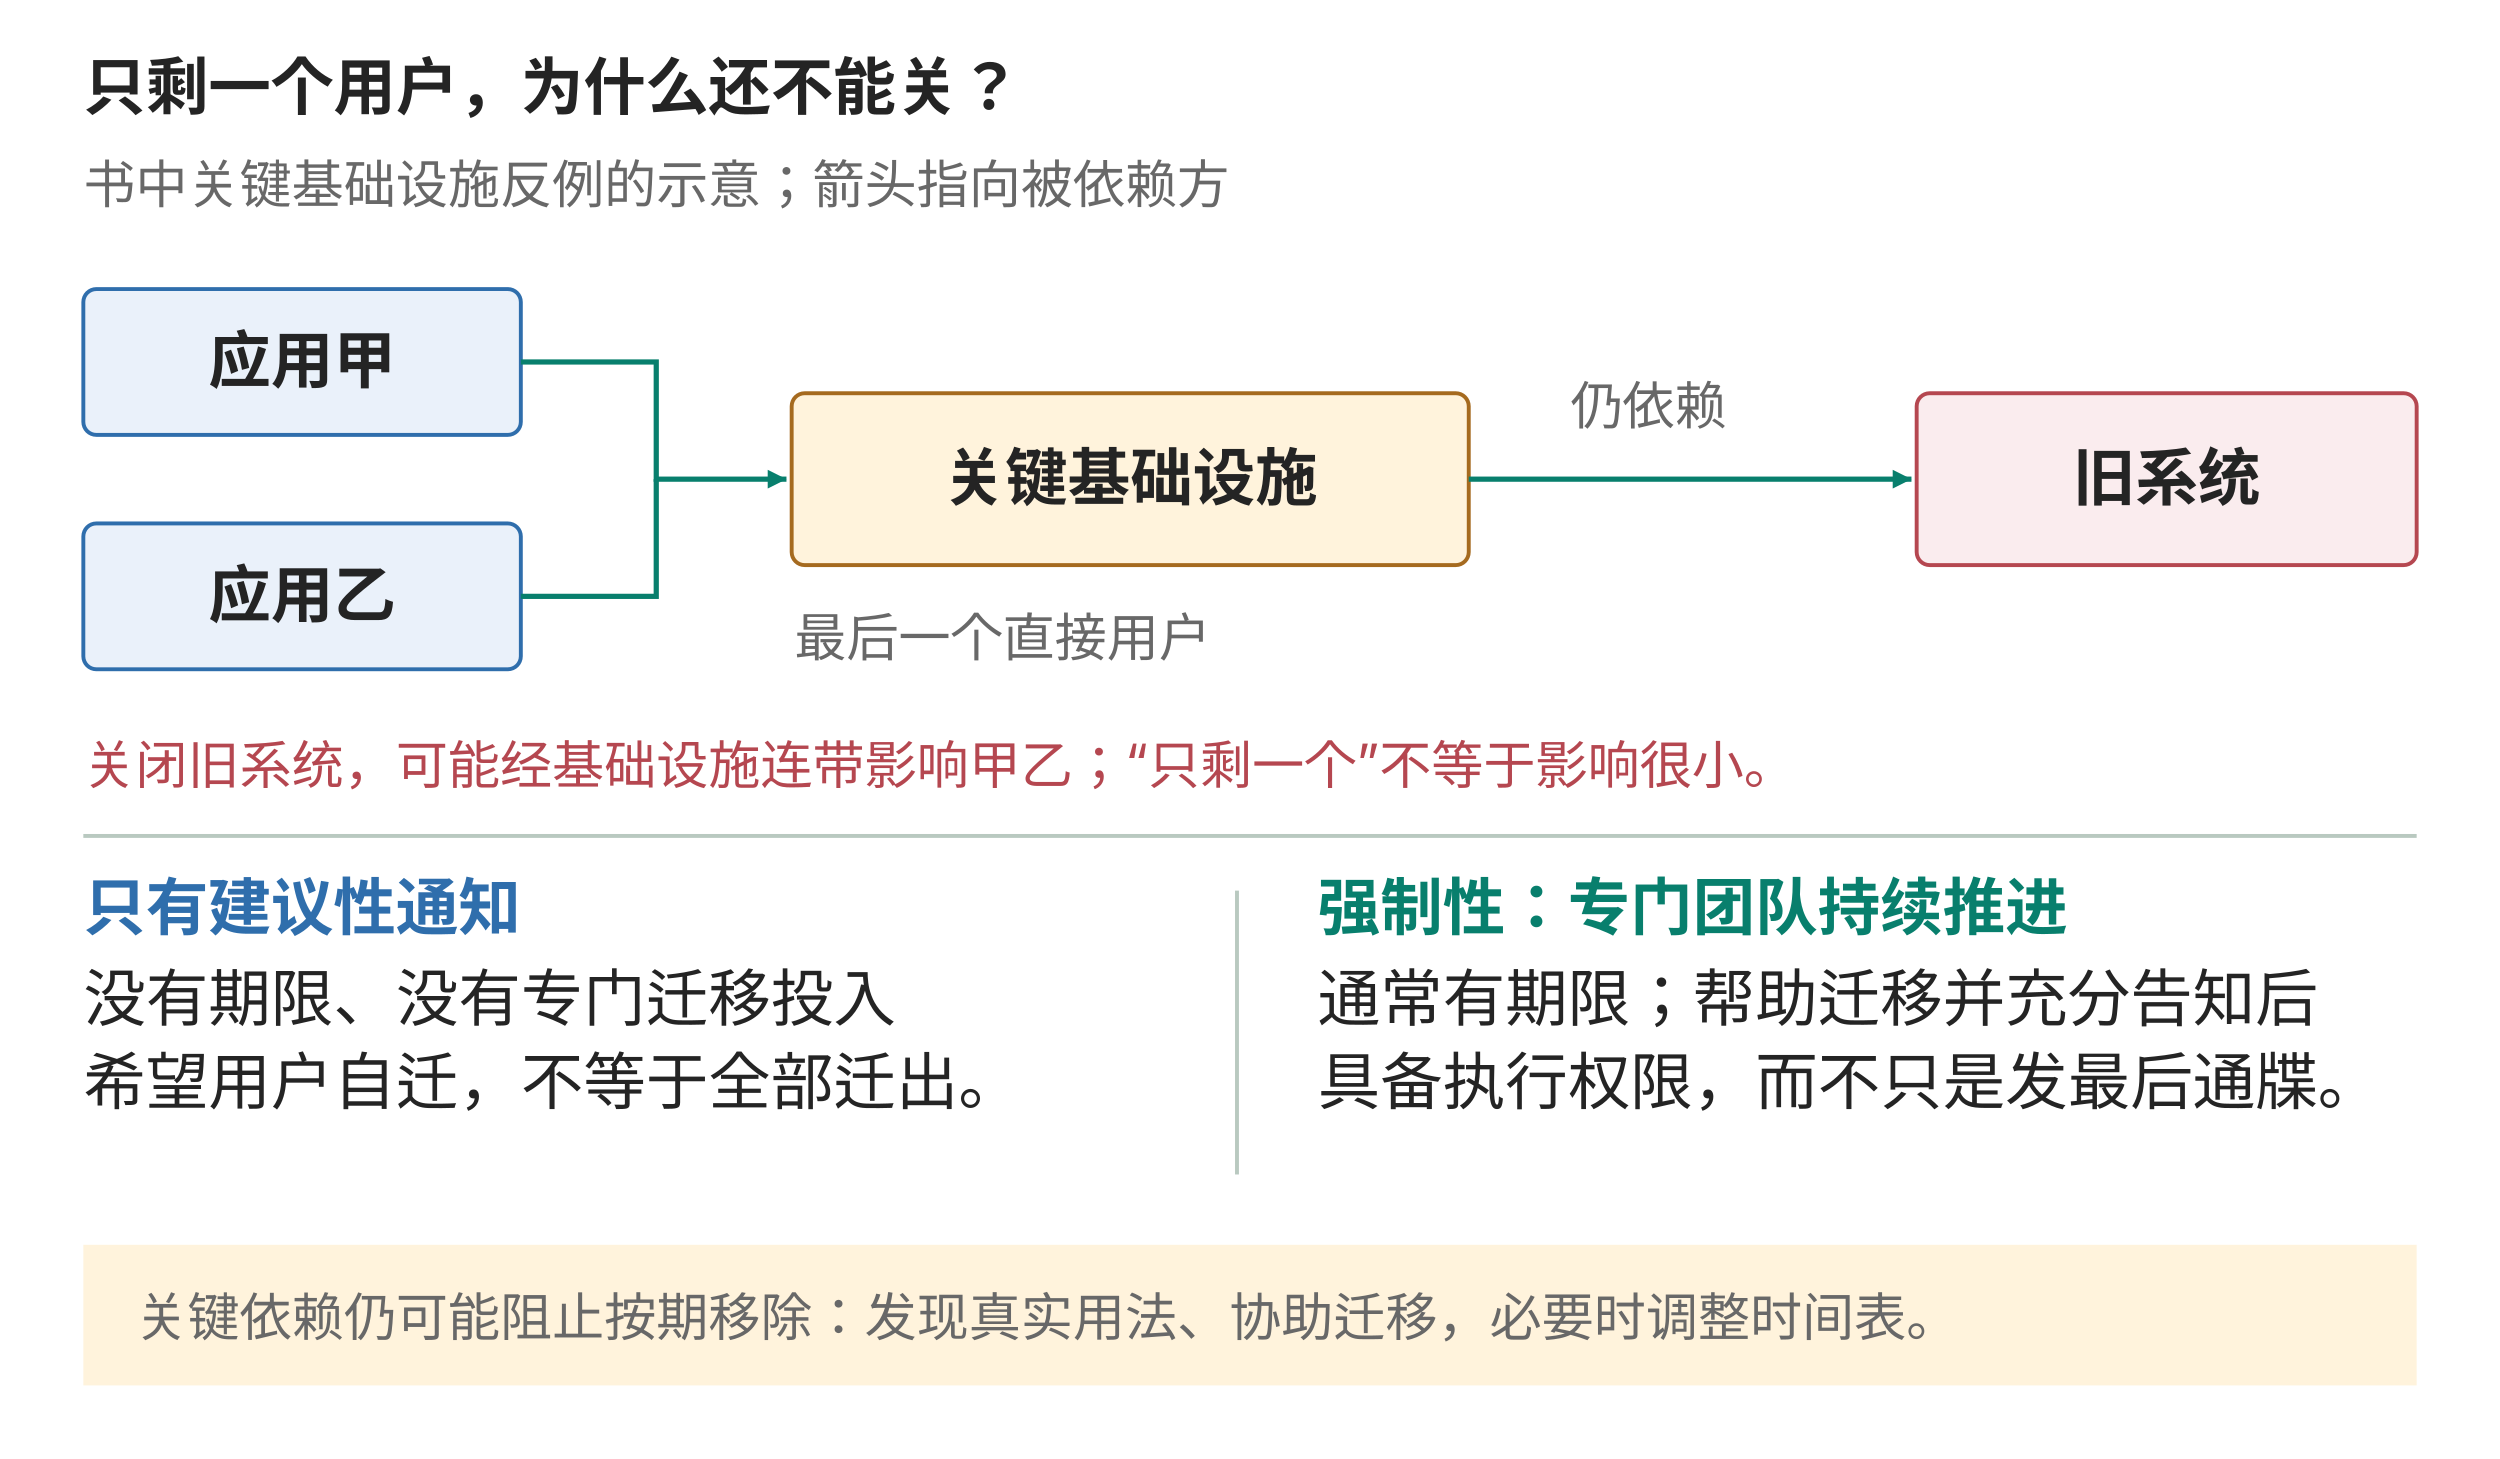
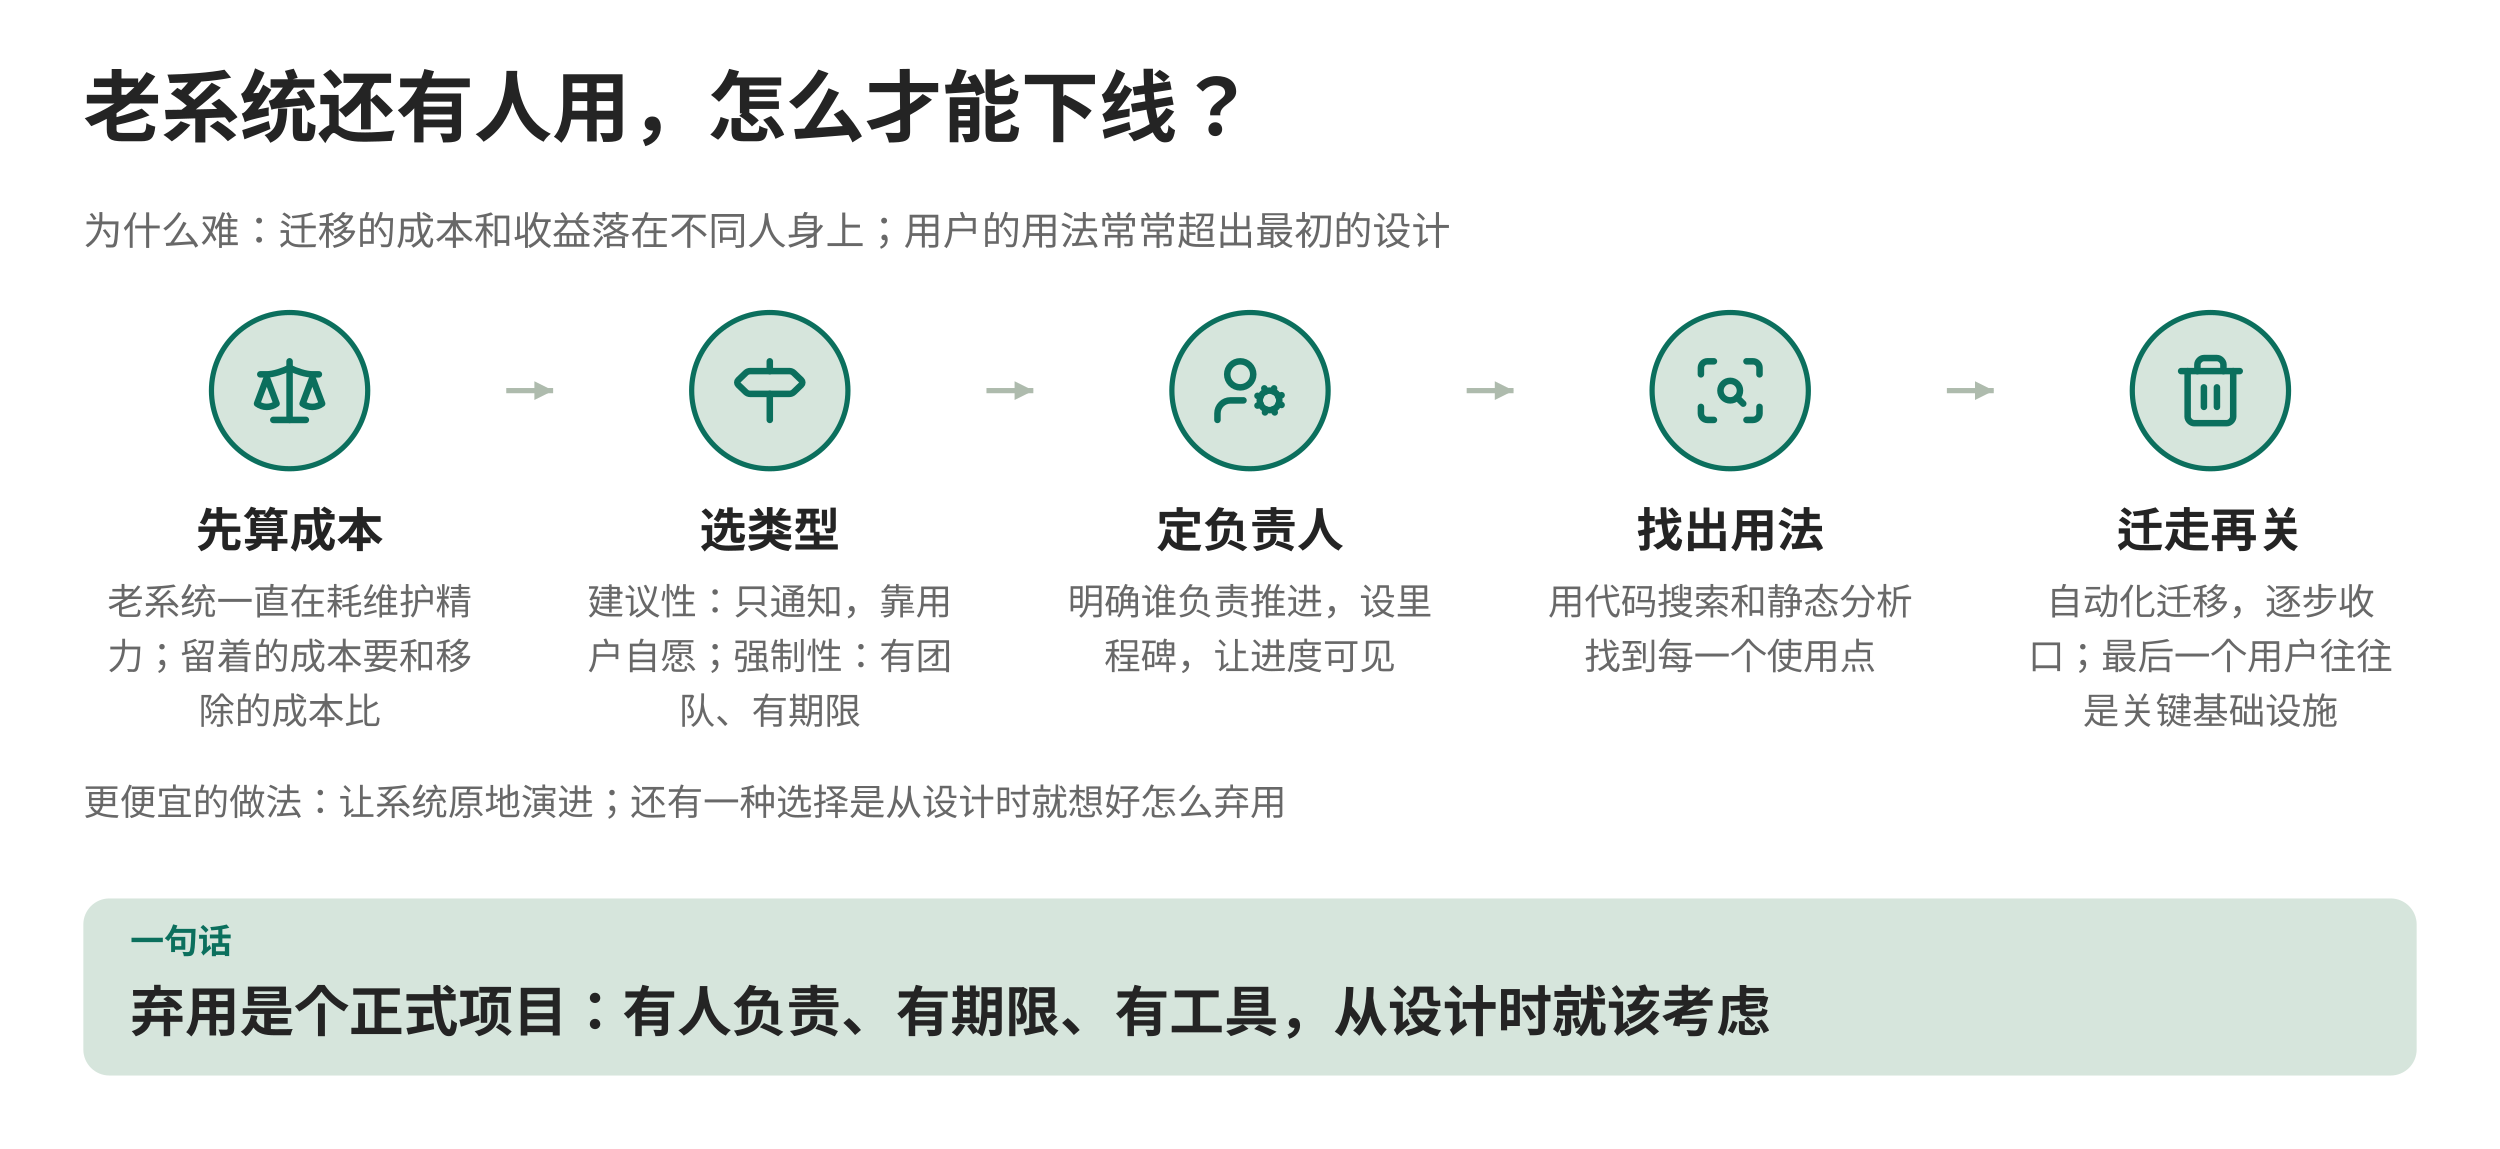
- <svg xmlns="http://www.w3.org/2000/svg" width="960" height="560" viewBox="0 0 960 560" class="chapter-svg cg-ch15" data-layout="desktop" role="img" aria-labelledby="ch15-title ch15-desc">
+ <svg xmlns="http://www.w3.org/2000/svg" width="960" height="441" viewBox="0 0 960 441" class="chapter-svg cg-ch15" data-layout="desktop" role="img" aria-labelledby="ch15-title ch15-desc">
  <style>
- .cg-ch15[data-layout="desktop"] text {font-family:-apple-system,BlinkMacSystemFont,'Segoe UI','PingFang SC','Microsoft YaHei',sans-serif;font-size:24px;letter-spacing:0;fill:var(--diagram-ink,#242424)}
- .cg-ch15[data-layout="desktop"] .strong {font-weight:600}
- .cg-ch15[data-layout="desktop"] .small {font-size:20px;fill:var(--diagram-muted,#686868)}
- .cg-ch15[data-layout="desktop"] .guide {fill:none;stroke:var(--diagram-line,#b9c9c0);stroke-width:1.5}
- .cg-ch15[data-layout="desktop"] .primary {fill:var(--diagram-primary-soft,#e5f4ee);stroke:var(--diagram-primary,#087f6d);stroke-width:1.5}
- .cg-ch15[data-layout="desktop"] .primary-ink {fill:var(--diagram-primary,#087f6d)}
- .cg-ch15[data-layout="desktop"] .primary-line {fill:none;stroke:var(--diagram-primary,#087f6d);stroke-width:2}
- .cg-ch15[data-layout="desktop"] .secondary {fill:var(--diagram-secondary-soft,#eaf1fa);stroke:var(--diagram-secondary,#2f6eac);stroke-width:1.5}
- .cg-ch15[data-layout="desktop"] .secondary-ink {fill:var(--diagram-secondary,#2f6eac)}
- .cg-ch15[data-layout="desktop"] .secondary-line {fill:none;stroke:var(--diagram-secondary,#2f6eac);stroke-width:2}
- .cg-ch15[data-layout="desktop"] .warm {fill:var(--diagram-warm-soft,#fff3dc);stroke:var(--diagram-warm,#a56a1f);stroke-width:1.5}
- .cg-ch15[data-layout="desktop"] .warm-ink {fill:var(--diagram-warm,#a56a1f)}
- .cg-ch15[data-layout="desktop"] .warm-line {fill:none;stroke:var(--diagram-warm,#a56a1f);stroke-width:2}
- .cg-ch15[data-layout="desktop"] .danger {fill:var(--diagram-danger-soft,#faecee);stroke:var(--diagram-danger,#b54750);stroke-width:1.5}
- .cg-ch15[data-layout="desktop"] .danger-ink {fill:var(--diagram-danger,#b54750)}
- .cg-ch15[data-layout="desktop"] .danger-line {fill:none;stroke:var(--diagram-danger,#b54750);stroke-width:2}
- </style>
+     .cg-ch15[data-layout="desktop"] text {font-family:-apple-system,BlinkMacSystemFont,'Segoe UI','PingFang SC','Microsoft YaHei',sans-serif;fill:var(--diagram-ink,#242424)}
+     .cg-ch15[data-layout="desktop"] .headline {font-size:30px;font-weight:600}
+     .cg-ch15[data-layout="desktop"] .headline-m {font-size:23px;font-weight:600}
+     .cg-ch15[data-layout="desktop"] .story-headline {font-size:26px;font-weight:600}
+     .cg-ch15[data-layout="desktop"] .story-headline-m {font-size:21px;font-weight:600}
+     .cg-ch15[data-layout="desktop"] .h22 {font-size:22px;font-weight:600}
+     .cg-ch15[data-layout="desktop"] .h20 {font-size:20px;font-weight:600}
+     .cg-ch15[data-layout="desktop"] .h19 {font-size:19px;font-weight:600}
+     .cg-ch15[data-layout="desktop"] .h18 {font-size:18px;font-weight:600}
+     .cg-ch15[data-layout="desktop"] .h16 {font-size:16px;font-weight:600}
+     .cg-ch15[data-layout="desktop"] .t15 {font-size:15px}
+     .cg-ch15[data-layout="desktop"] .t14 {font-size:14px}
+     .cg-ch15[data-layout="desktop"] .c15 {font-size:15px;fill:var(--diagram-muted,#686868)}
+     .cg-ch15[data-layout="desktop"] .c14 {font-size:14px;fill:var(--diagram-muted,#686868)}
+     .cg-ch15[data-layout="desktop"] .c13 {font-size:13px;fill:var(--diagram-muted,#686868)}
+     .cg-ch15[data-layout="desktop"] .tag {font-size:13px;font-weight:600;fill:var(--diagram-primary,#0b6f5d)}
+     .cg-ch15[data-layout="desktop"] .act {font-size:12px;font-weight:600;letter-spacing:1px}
+     .cg-ch15[data-layout="desktop"] .answer {font-size:21px;font-weight:600}
+     .cg-ch15[data-layout="desktop"] .answer-m {font-size:17px;font-weight:600}
+     .cg-ch15[data-layout="desktop"] .emph {font-size:20px;font-weight:600}
+     .cg-ch15[data-layout="desktop"] .emph-m {font-size:18px;font-weight:600}
+   </style>
+   <rect x="0" y="0" width="960" height="441" fill="var(--diagram-bg,#fff)" />
  <defs>
-     <marker id="ch15-primary-arrow" viewBox="0 0 10 10" refX="9" refY="5" markerWidth="9" markerHeight="9" orient="auto" markerUnits="userSpaceOnUse">
-       <path d="M1 1L9 5L1 9Z" fill="var(--diagram-primary,#087f6d)" />
-     </marker>
-     <marker id="ch15-secondary-arrow" viewBox="0 0 10 10" refX="9" refY="5" markerWidth="9" markerHeight="9" orient="auto" markerUnits="userSpaceOnUse">
-       <path d="M1 1L9 5L1 9Z" fill="var(--diagram-secondary,#2f6eac)" />
-     </marker>
-     <marker id="ch15-warm-arrow" viewBox="0 0 10 10" refX="9" refY="5" markerWidth="9" markerHeight="9" orient="auto" markerUnits="userSpaceOnUse">
-       <path d="M1 1L9 5L1 9Z" fill="var(--diagram-warm,#a56a1f)" />
-     </marker>
-     <marker id="ch15-danger-arrow" viewBox="0 0 10 10" refX="9" refY="5" markerWidth="9" markerHeight="9" orient="auto" markerUnits="userSpaceOnUse">
-       <path d="M1 1L9 5L1 9Z" fill="var(--diagram-danger,#b54750)" />
+     <marker id="ch15-arrow" viewBox="0 0 10 10" refX="9" refY="5" markerWidth="9" markerHeight="9" orient="auto" markerUnits="userSpaceOnUse">
+       <path d="M1 1L9 5L1 9Z" fill="var(--diagram-line,#aebbad)" />
    </marker>
  </defs>
-   <rect width="960" height="560" fill="var(--diagram-bg,#fff)" />
-   <text x="32" y="42" class="strong" text-anchor="start">只剩一个用户，为什么还不能关？</text>
-   <text x="32" y="78" class="small" text-anchor="start">书中关键基础设施反例的示意；箭头指向被依赖方</text>
-   <g data-box="32,111,168,56">
-     <rect x="32" y="111" width="168" height="56" rx="5" class="secondary" />
-     <text x="116.0" y="147.0" class="strong" text-anchor="middle">应用甲</text>
+   <text x="32.0" y="52.0" class="headline" text-anchor="start">老系统还有人用，怎么才能下线？</text>
+   <text x="32.0" y="94.0" class="c15" text-anchor="start">为什么难：迁移的成本和收益落在不同人身上；用户的用法常常超出最初的设计</text>
+   <circle cx="111.2" cy="150.0" r="30" fill="var(--diagram-primary-soft,#d6e5dc)" stroke="var(--diagram-primary,#0b6f5d)" stroke-width="2" />
+   <g transform="translate(96.2,135.0) scale(1.250)" fill="none" stroke="var(--diagram-primary,#0b6f5d)" stroke-width="2" stroke-linecap="round" stroke-linejoin="round">
+     <path d="m16 16 3-8 3 8c-.87.65-1.92 1-3 1s-2.13-.35-3-1Z" />
+     <path d="m2 16 3-8 3 8c-.87.65-1.92 1-3 1s-2.13-.35-3-1Z" />
+     <path d="M7 21h10" />
+     <path d="M12 3v18" />
+     <path d="M3 7h2c2 0 5-1 7-2 2 1 5 2 7 2h2" />
  </g>
-   <g data-box="32,201,168,56">
-     <rect x="32" y="201" width="168" height="56" rx="5" class="secondary" />
-     <text x="116.0" y="237.0" class="strong" text-anchor="middle">应用乙</text>
+   <text x="111.2" y="210.0" class="h18" text-anchor="middle">先算成本</text>
+   <text x="111.2" y="236.0" class="c14" text-anchor="middle">老系统一直在耗维护精</text>
+   <text x="111.2" y="257.0" class="c14" text-anchor="middle">力；留着的成本要和移</text>
+   <text x="111.2" y="278.0" class="c14" text-anchor="middle">除的成本比</text>
+   <path d="M194.4 150.0 L212.4 150.0" fill="none" stroke="var(--diagram-line,#aebbad)" stroke-width="2" marker-end="url(#ch15-arrow)" />
+   <circle cx="295.6" cy="150.0" r="30" fill="var(--diagram-primary-soft,#d6e5dc)" stroke="var(--diagram-primary,#0b6f5d)" stroke-width="2" />
+   <g transform="translate(280.6,135.0) scale(1.250)" fill="none" stroke="var(--diagram-primary,#0b6f5d)" stroke-width="2" stroke-linecap="round" stroke-linejoin="round">
+     <path d="M12 13v8" />
+     <path d="M12 3v3" />
+     <path d="M18 6a2 2 0 0 1 1.387.56l2.307 2.22a1 1 0 0 1 0 1.44l-2.307 2.22A2 2 0 0 1 18 13H6a2 2 0 0 1-1.387-.56l-2.306-2.22a1 1 0 0 1 0-1.44l2.306-2.22A2 2 0 0 1 6 6z" />
  </g>
-   <path d="M200 139H252V184H302" class="primary-line" data-connector="true" marker-end="url(#ch15-primary-arrow)" />
-   <path d="M200 229H252V184" class="primary-line" data-connector="true" />
-   <g data-box="304,151,260,66">
-     <rect x="304" y="151" width="260" height="66" rx="5" class="warm" />
-     <text x="434.0" y="192.0" class="strong" text-anchor="middle">关键基础设施</text>
+   <text x="295.6" y="210.0" class="h18" text-anchor="middle">选类型</text>
+   <text x="295.6" y="236.0" class="c14" text-anchor="middle">建议性：只通知，靠用</text>
+   <text x="295.6" y="257.0" class="c14" text-anchor="middle">户自愿；强制性：有团</text>
+   <text x="295.6" y="278.0" class="c14" text-anchor="middle">队、有期限</text>
+   <path d="M378.8 150.0 L396.8 150.0" fill="none" stroke="var(--diagram-line,#aebbad)" stroke-width="2" marker-end="url(#ch15-arrow)" />
+   <circle cx="480.0" cy="150.0" r="30" fill="var(--diagram-primary-soft,#d6e5dc)" stroke="var(--diagram-primary,#0b6f5d)" stroke-width="2" />
+   <g transform="translate(465.0,135.0) scale(1.250)" fill="none" stroke="var(--diagram-primary,#0b6f5d)" stroke-width="2" stroke-linecap="round" stroke-linejoin="round">
+     <circle cx="18" cy="15" r="3" />
+     <circle cx="9" cy="7" r="4" />
+     <path d="M10 15H6a4 4 0 0 0-4 4v2" />
+     <path d="m21.7 16.4-.9-.3" />
+     <path d="m15.2 13.9-.9-.3" />
+     <path d="m16.6 18.7.3-.9" />
+     <path d="m19.1 12.2.3-.9" />
+     <path d="m19.6 18.7-.4-1" />
+     <path d="m16.8 12.3-.4-1" />
+     <path d="m14.3 16.6 1-.4" />
+     <path d="m20.7 13.8 1-.4" />
  </g>
-   <path d="M564 184H734" class="primary-line" data-connector="true" marker-end="url(#ch15-primary-arrow)" />
-   <text x="603" y="163" class="small" text-anchor="start">仍依赖</text>
-   <g data-box="736,151,192,66">
-     <rect x="736" y="151" width="192" height="66" rx="5" class="danger" />
-     <text x="832.0" y="192.0" class="strong" text-anchor="middle">旧系统</text>
+   <text x="480.0" y="210.0" class="h18" text-anchor="middle">定负责人</text>
+   <text x="480.0" y="236.0" class="c14" text-anchor="middle">明确谁负责推进，设里</text>
+   <text x="480.0" y="257.0" class="c14" text-anchor="middle">程碑，让进度可见</text>
+   <path d="M563.2 150.0 L581.2 150.0" fill="none" stroke="var(--diagram-line,#aebbad)" stroke-width="2" marker-end="url(#ch15-arrow)" />
+   <circle cx="664.4" cy="150.0" r="30" fill="var(--diagram-primary-soft,#d6e5dc)" stroke="var(--diagram-primary,#0b6f5d)" stroke-width="2" />
+   <g transform="translate(649.4,135.0) scale(1.250)" fill="none" stroke="var(--diagram-primary,#0b6f5d)" stroke-width="2" stroke-linecap="round" stroke-linejoin="round">
+     <path d="M3 7V5a2 2 0 0 1 2-2h2" />
+     <path d="M17 3h2a2 2 0 0 1 2 2v2" />
+     <path d="M21 17v2a2 2 0 0 1-2 2h-2" />
+     <path d="M7 21H5a2 2 0 0 1-2-2v-2" />
+     <circle cx="12" cy="12" r="3" />
+     <path d="m16 16-1.9-1.9" />
  </g>
-   <text x="305" y="252" class="small" text-anchor="start">最后一个直接用户</text>
-   <text x="32" y="301" class="small danger-ink" text-anchor="start">关闭旧系统，可能经基础设施连带影响甲乙；“只剩一个”不等于影响很小。</text>
-   <path d="M32 321L928 321" class="guide" />
-   <text x="32" y="357" class="strong secondary-ink" text-anchor="start">只有建议性通知</text>
-   <text x="32" y="392" class="" text-anchor="start">没有期限、没有专门迁移投入</text>
-   <text x="32" y="424" class="" text-anchor="start">希望用户自迁，不等于全部迁出。</text>
-   <path d="M475 342L475 451" class="guide" />
-   <text x="506" y="357" class="strong primary-ink" text-anchor="start">强制性：专门团队持续推进</text>
-   <text x="506" y="392" class="" text-anchor="start">通常有期限；帮助迁移并充分告知后</text>
-   <text x="506" y="424" class="" text-anchor="start">具备执行权限，而不只是发最后通牒。</text>
-   <rect x="32" y="478" width="896" height="54" fill="var(--diagram-warm-soft,#fff3dc)" />
-   <text x="52" y="513" class="small" text-anchor="start">关键依赖仍可能阻止按期移除：发现真实用法、协助迁移，必要时调整时间表。</text>
+   <text x="664.4" y="210.0" class="h18" text-anchor="middle">找出用法</text>
+   <text x="664.4" y="236.0" class="c14" text-anchor="middle">用代码搜索和静态分析</text>
+   <text x="664.4" y="257.0" class="c14" text-anchor="middle">找到每一个使用点</text>
+   <path d="M747.6 150.0 L765.6 150.0" fill="none" stroke="var(--diagram-line,#aebbad)" stroke-width="2" marker-end="url(#ch15-arrow)" />
+   <circle cx="848.8" cy="150.0" r="30" fill="var(--diagram-primary-soft,#d6e5dc)" stroke="var(--diagram-primary,#0b6f5d)" stroke-width="2" />
+   <g transform="translate(833.8,135.0) scale(1.250)" fill="none" stroke="var(--diagram-primary,#0b6f5d)" stroke-width="2" stroke-linecap="round" stroke-linejoin="round">
+     <path d="M3 6h18" />
+     <path d="M19 6v14c0 1-1 2-2 2H7c-1 0-2-1-2-2V6" />
+     <path d="M8 6V4c0-1 1-2 2-2h4c1 0 2 1 2 2v2" />
+     <line x1="10" x2="10" y1="11" y2="17" />
+     <line x1="14" x2="14" y1="11" y2="17" />
+   </g>
+   <text x="848.8" y="210.0" class="h18" text-anchor="middle">迁走再关</text>
+   <text x="848.8" y="236.0" class="c14" text-anchor="middle">自动化迁移，逐步收</text>
+   <text x="848.8" y="257.0" class="c14" text-anchor="middle">口；最后一个用户往往</text>
+   <text x="848.8" y="278.0" class="c14" text-anchor="middle">是关键基础设施</text>
+   <text x="32.0" y="313.0" class="c14" text-anchor="start">更便宜的做法：让系统原地演进；还有一种选择是从设计时就想好怎么弃用</text>
+   <rect x="32.0" y="345.0" width="896.0" height="68.0" rx="10" fill="var(--diagram-primary-soft,#d6e5dc)" />
+   <text x="50.0" y="366.0" class="tag" text-anchor="start">一句话</text>
+   <text x="50.0" y="396.0" class="answer" text-anchor="start">弃用是个正式项目：有人负责、有期限、有工具，从设计时就该考虑</text>
</svg>
